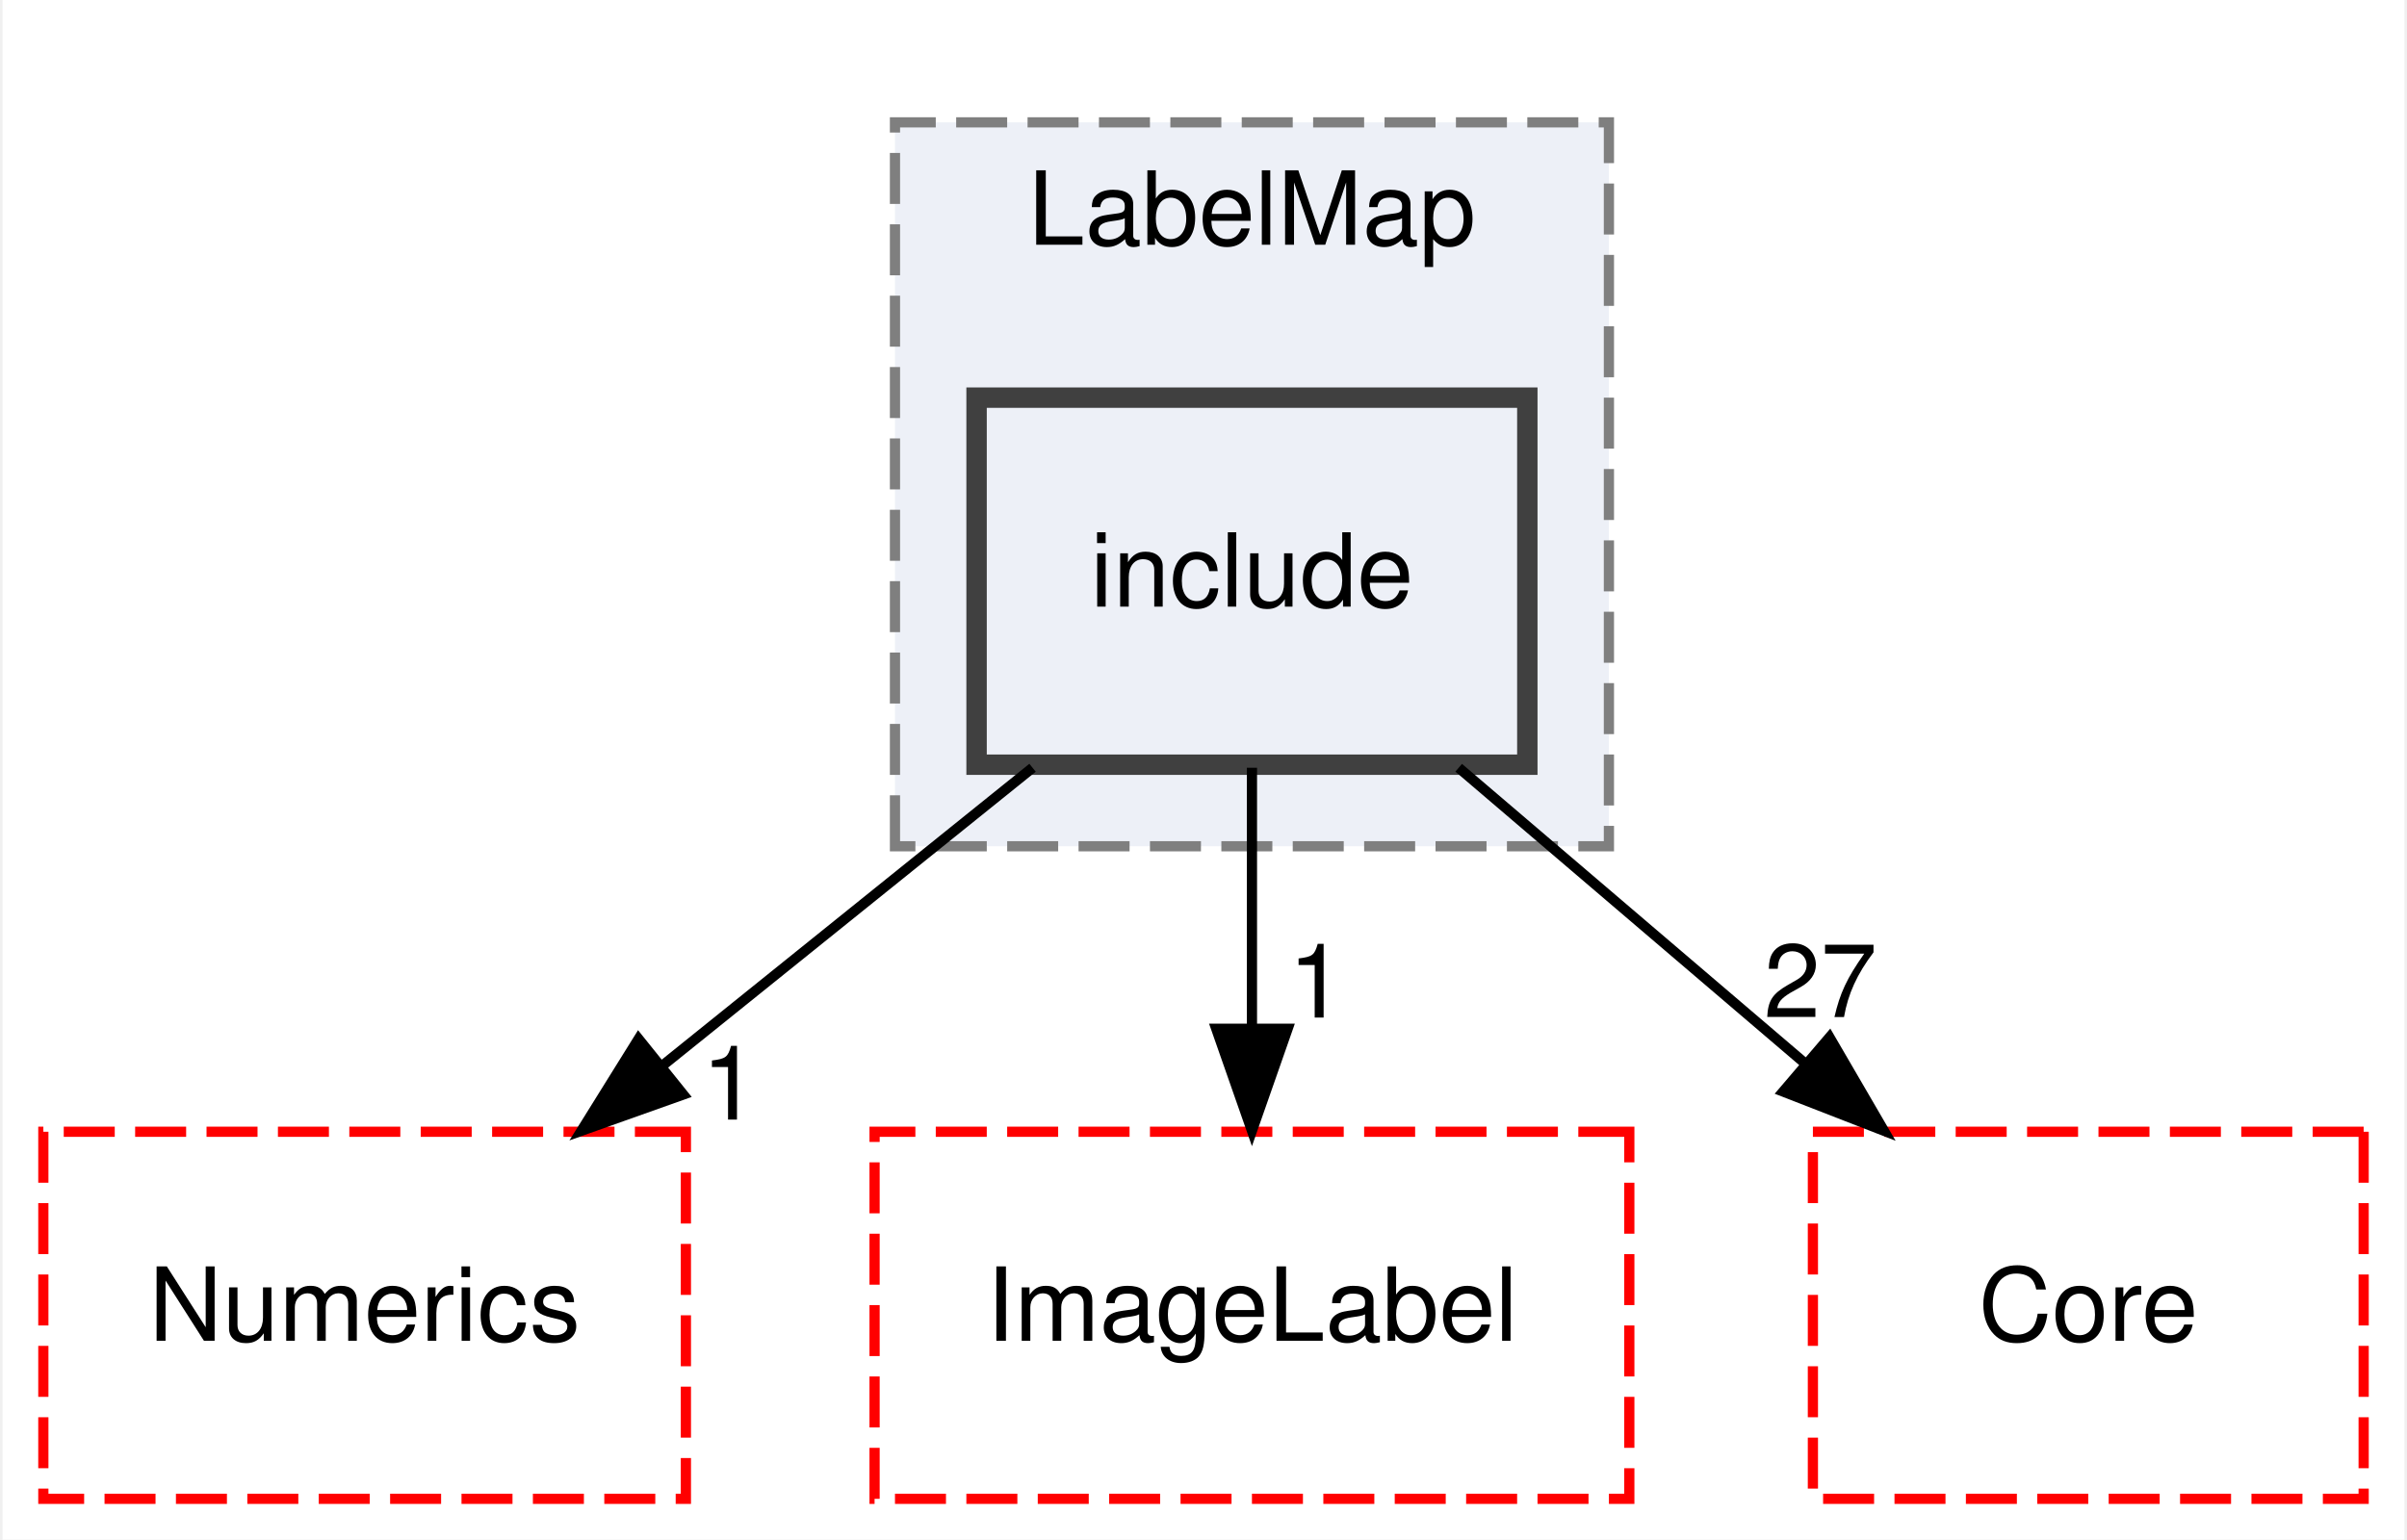
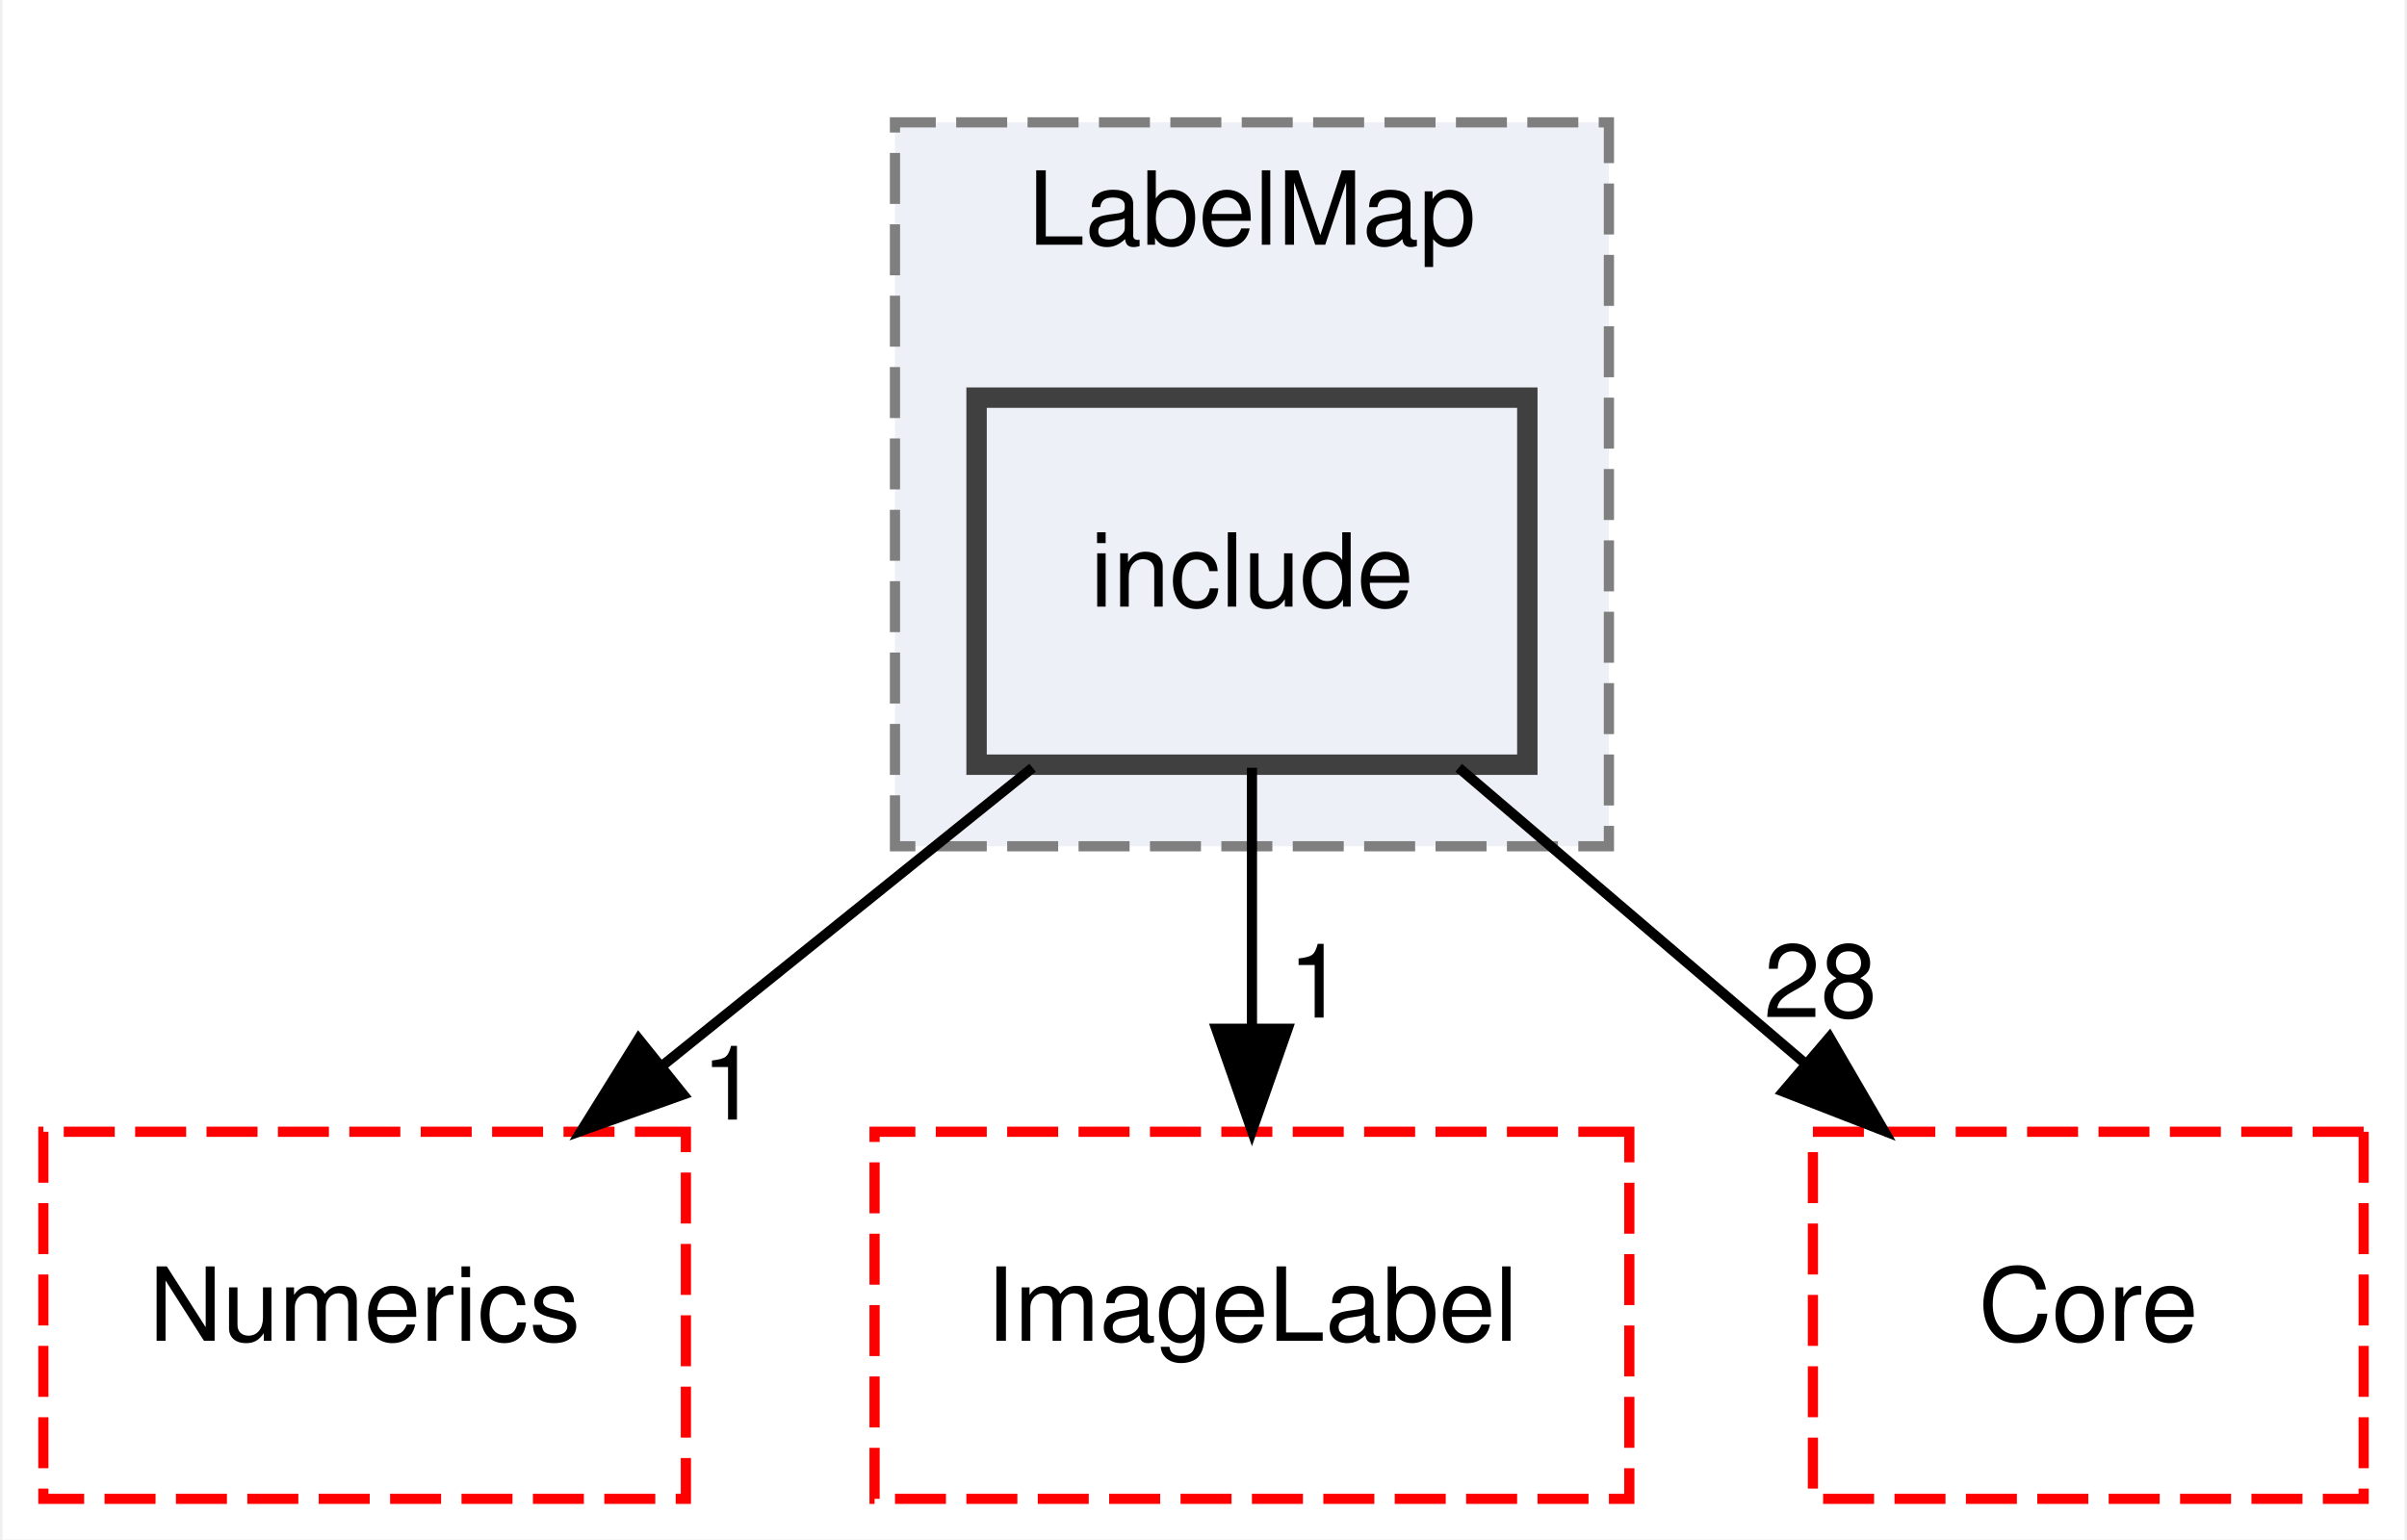
<svg xmlns="http://www.w3.org/2000/svg" xmlns:xlink="http://www.w3.org/1999/xlink" width="236pt" height="151pt" viewBox="0.00 0.00 235.50 151.00">
  <g id="graph0" class="graph" transform="scale(1 1) rotate(0) translate(4 147)">
    <polygon fill="white" stroke="transparent" points="-4,4 -4,-147 231.5,-147 231.5,4 -4,4" />
    <g id="clust1" class="cluster">
      <g id="a_clust1">
        <a xlink:href="dir_26f5ffa4ccde54dd7c7e7ec663a16dd0.html" target="_top" xlink:title="LabelMap">
          <polygon fill="#edf0f7" stroke="#7f7f7f" stroke-dasharray="5,2" points="83.5,-64 83.5,-135 153.5,-135 153.5,-64 83.5,-64" />
          <text text-anchor="middle" x="118.5" y="-123" font-family="Helvetica,sans-Serif" font-size="10.00">LabelMap</text>
        </a>
      </g>
    </g>
    <g id="node1" class="node">
      <g id="a_node1">
        <a xlink:href="dir_e6af80814af45e38a077f5717907cac5.html" target="_top" xlink:title="include">
          <polygon fill="#edf0f7" stroke="#404040" stroke-width="2" points="145.5,-108 91.5,-108 91.5,-72 145.5,-72 145.5,-108" />
          <text text-anchor="middle" x="118.5" y="-87.5" font-family="Helvetica,sans-Serif" font-size="10.00">include</text>
        </a>
      </g>
    </g>
    <g id="node2" class="node">
      <g id="a_node2">
        <a xlink:href="dir_57605c80b6a7e87d0adba2f2655cc3cb.html" target="_top" xlink:title="Numerics">
          <polygon fill="none" stroke="red" stroke-dasharray="5,2" points="63,-36 0,-36 0,0 63,0 63,-36" />
          <text text-anchor="middle" x="31.5" y="-15.5" font-family="Helvetica,sans-Serif" font-size="10.00">Numerics</text>
        </a>
      </g>
    </g>
    <g id="edge1" class="edge">
      <path fill="none" stroke="black" d="M96.99,-71.7C86.04,-62.88 72.55,-52.03 60.68,-42.47" />
      <polygon fill="black" stroke="black" points="62.74,-39.65 52.76,-36.1 58.36,-45.1 62.74,-39.65" />
      <g id="a_edge1-headlabel">
        <a xlink:href="dir_000104_000212.html" target="_top" xlink:title="1">
          <text text-anchor="middle" x="67.32" y="-37.19" font-family="Helvetica,sans-Serif" font-size="10.00">1</text>
        </a>
      </g>
    </g>
    <g id="node3" class="node">
      <g id="a_node3">
        <a xlink:href="dir_b6f57b6fc6f298c8d76e626523038467.html" target="_top" xlink:title="ImageLabel">
          <polygon fill="none" stroke="red" stroke-dasharray="5,2" points="155.5,-36 81.5,-36 81.5,0 155.5,0 155.5,-36" />
          <text text-anchor="middle" x="118.5" y="-15.5" font-family="Helvetica,sans-Serif" font-size="10.00">ImageLabel</text>
        </a>
      </g>
    </g>
    <g id="edge2" class="edge">
      <path fill="none" stroke="black" d="M118.5,-71.7C118.5,-63.98 118.5,-54.71 118.5,-46.11" />
      <polygon fill="black" stroke="black" points="122,-46.1 118.5,-36.1 115,-46.1 122,-46.1" />
      <g id="a_edge2-headlabel">
        <a xlink:href="dir_000104_000057.html" target="_top" xlink:title="1">
          <text text-anchor="middle" x="124.84" y="-47.2" font-family="Helvetica,sans-Serif" font-size="10.00">1</text>
        </a>
      </g>
    </g>
    <g id="node4" class="node">
      <g id="a_node4">
        <a xlink:href="dir_cac7f9cecb9aa42a0bd05452dddd8a21.html" target="_top" xlink:title="Core">
          <polygon fill="none" stroke="red" stroke-dasharray="5,2" points="227.5,-36 173.5,-36 173.5,0 227.5,0 227.5,-36" />
          <text text-anchor="middle" x="200.5" y="-15.5" font-family="Helvetica,sans-Serif" font-size="10.00">Core</text>
        </a>
      </g>
    </g>
    <g id="edge3" class="edge">
      <path fill="none" stroke="black" d="M138.77,-71.7C149,-62.97 161.56,-52.24 172.68,-42.75" />
      <polygon fill="black" stroke="black" points="175.13,-45.26 180.46,-36.1 170.59,-39.94 175.13,-45.26" />
      <g id="a_edge3-headlabel">
-         <a xlink:href="dir_000104_000014.html" target="_top" xlink:title="27">
-           <text text-anchor="middle" x="174.24" y="-47.25" font-family="Helvetica,sans-Serif" font-size="10.00">27</text>
+         <a xlink:href="dir_000104_000014.html" target="_top" xlink:title="28">
+           <text text-anchor="middle" x="174.24" y="-47.25" font-family="Helvetica,sans-Serif" font-size="10.00">28</text>
        </a>
      </g>
    </g>
  </g>
</svg>
